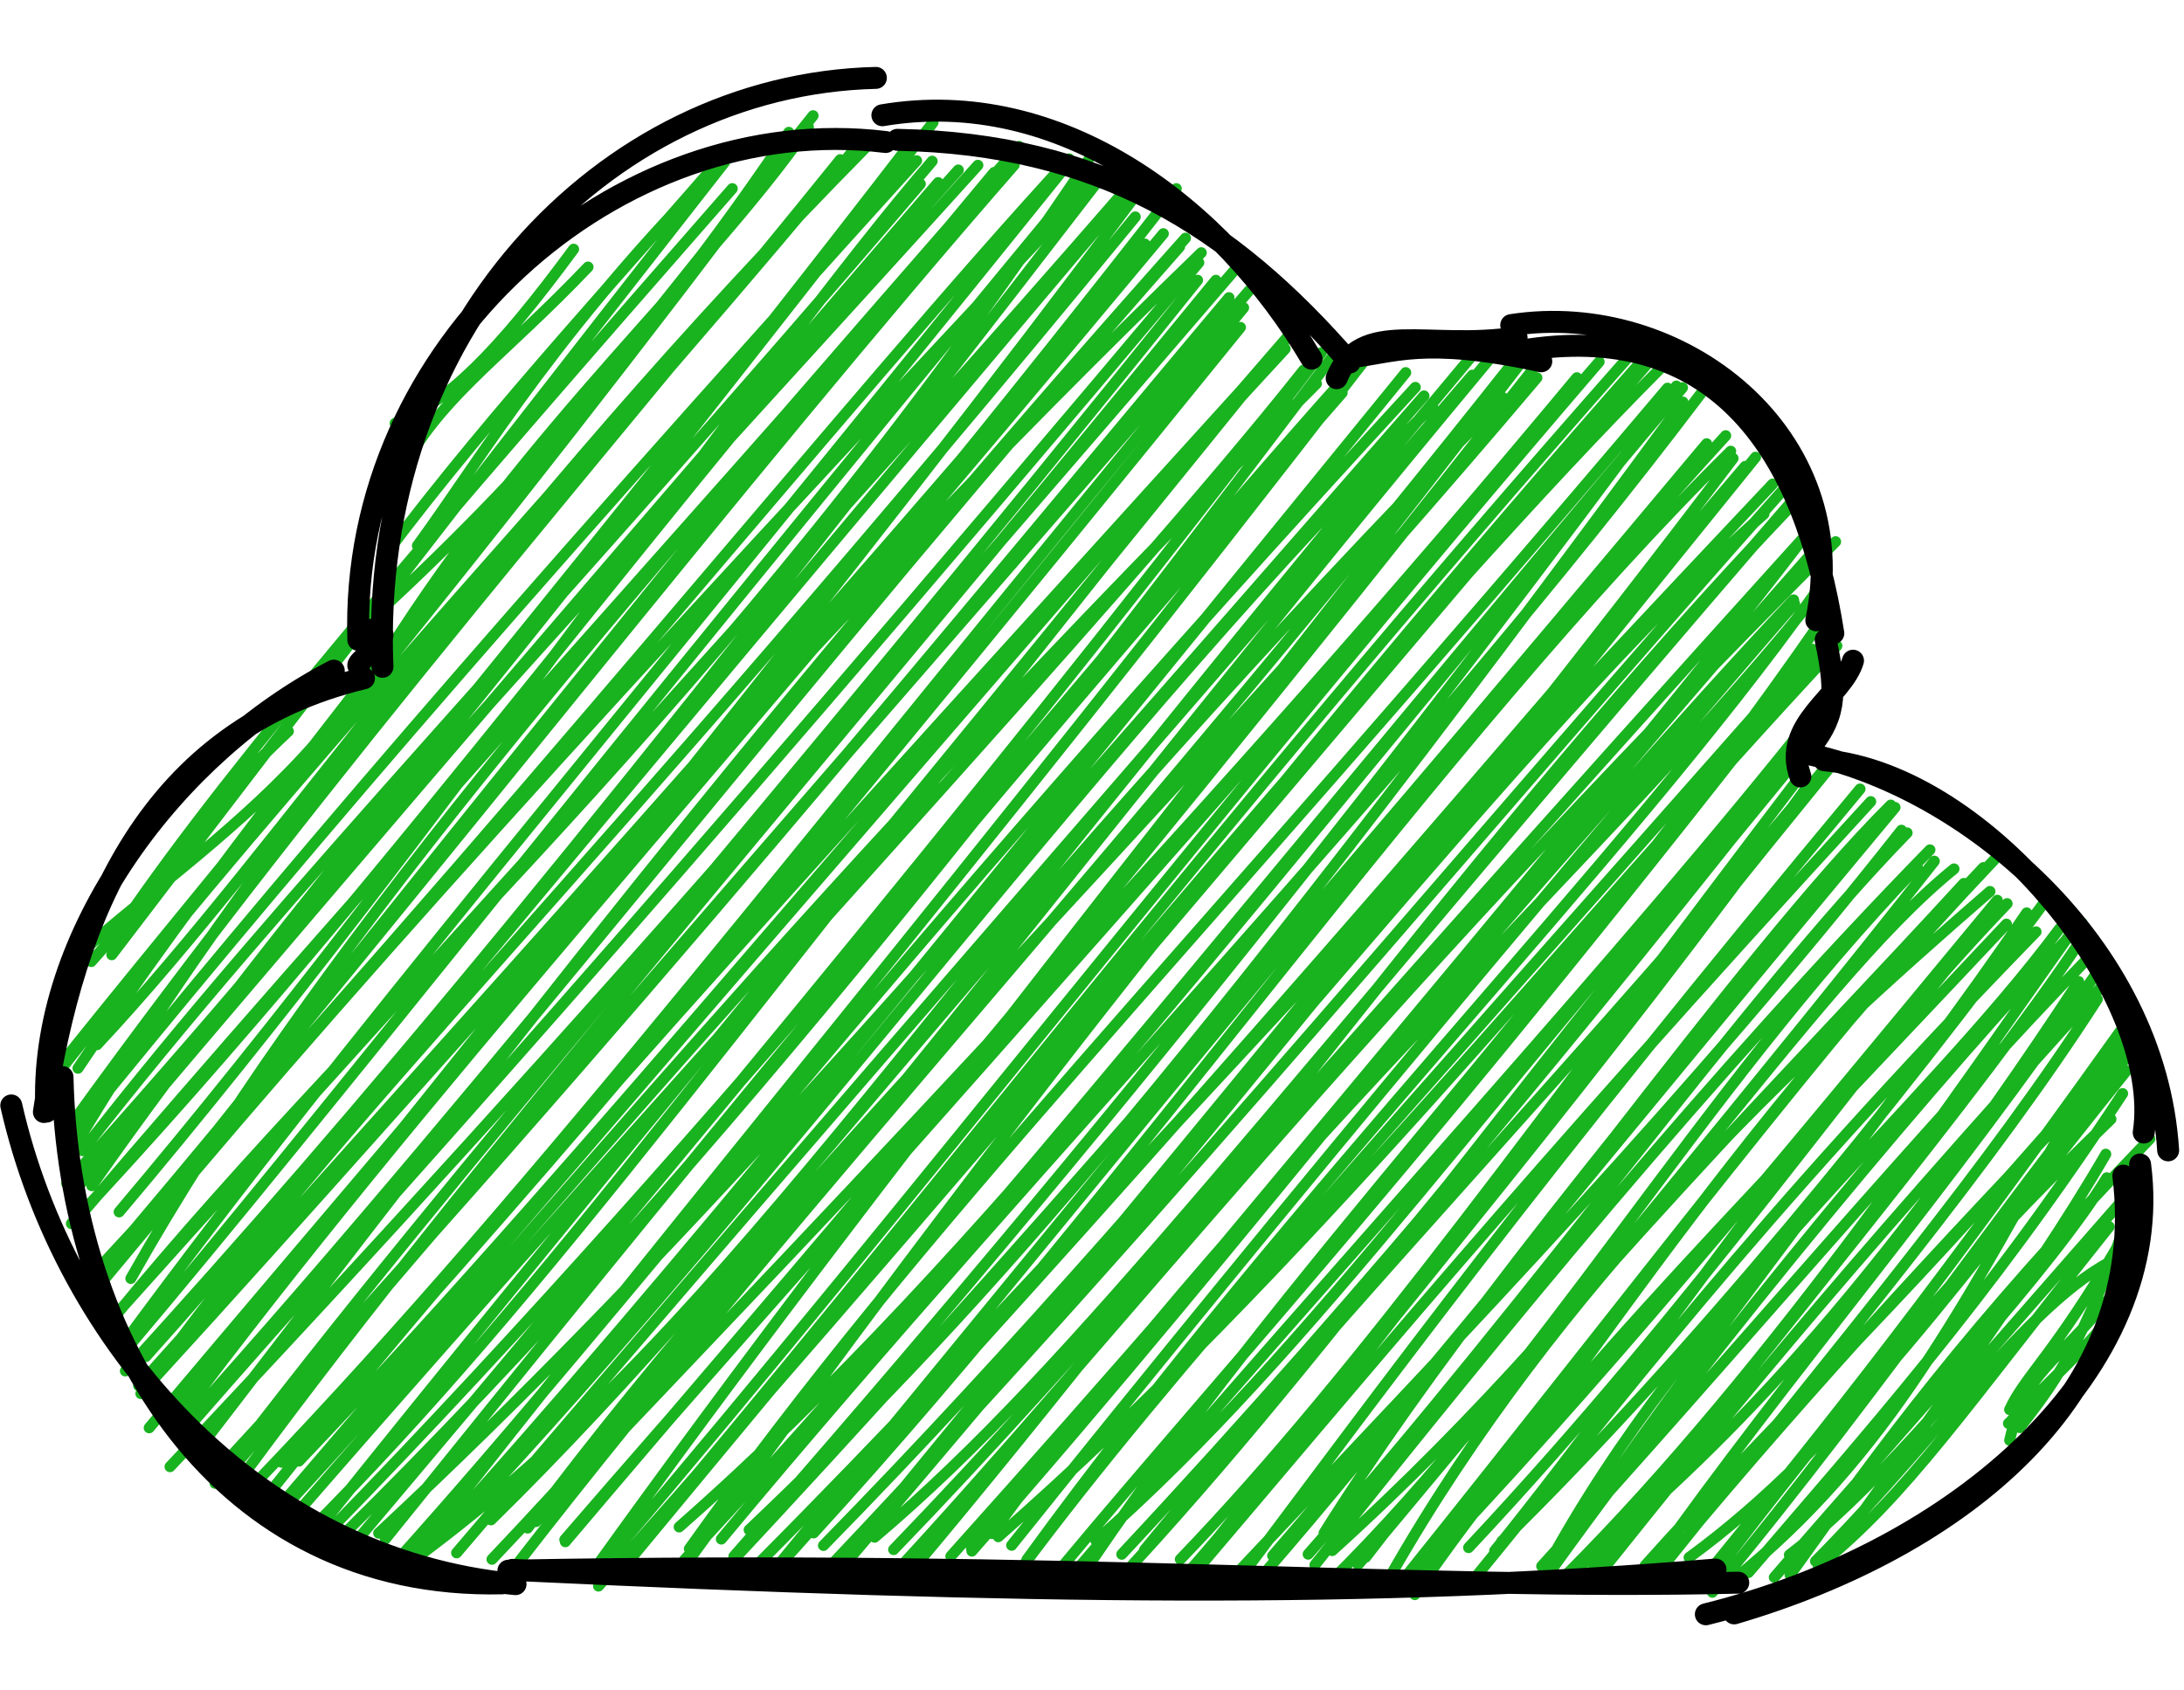
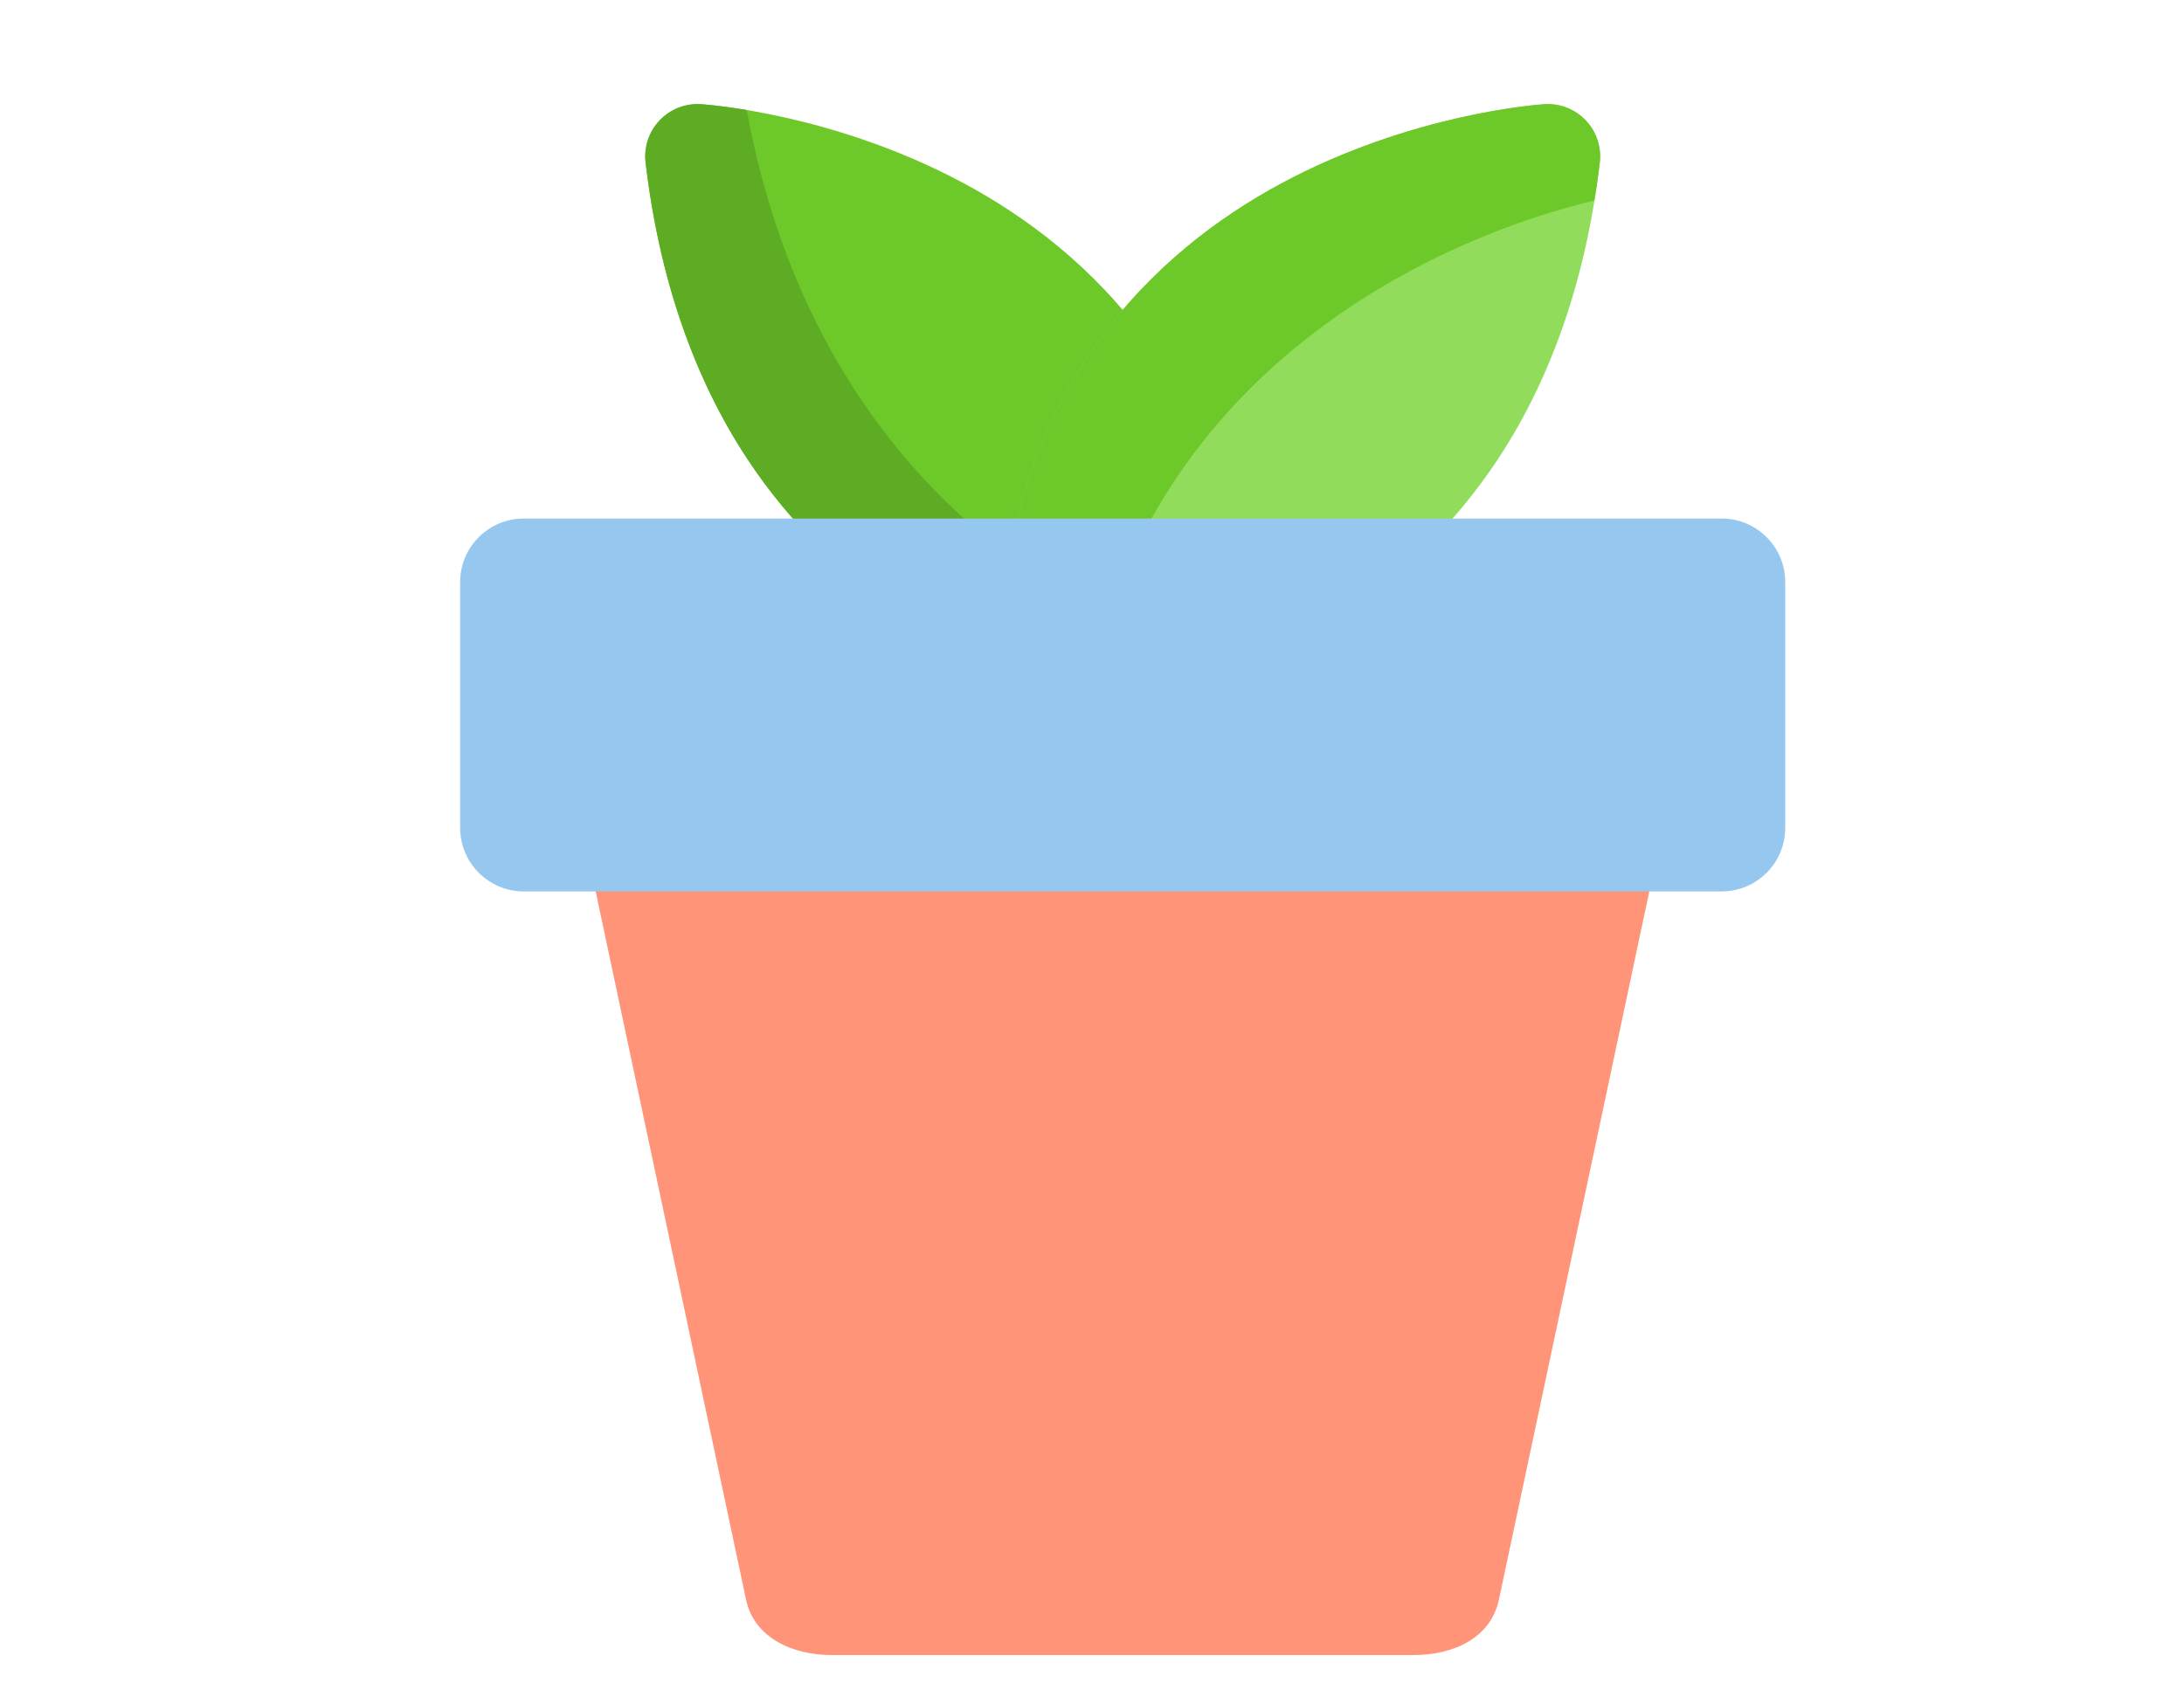
- <svg xmlns="http://www.w3.org/2000/svg" width="199" height="154" viewBox="0 0 199 154" fill="none">
-   <path d="M35.999 38.58C40.74 36.656 45.212 32.289 52.267 22.71M37.206 41.798C40.725 35.739 46.202 32.092 53.581 24.336M38.032 49.739C44.216 41.271 51.198 29.14 67.386 13.228M35.02 50.681C45.142 37.145 58.002 23.459 66.437 13.541M8.194 86.112C13.444 81.412 22.343 75.132 28.863 67.624M8.316 87.636C13.708 81.734 15.485 76.838 26.276 66.643M35.2 59.667C48.517 38.545 63.971 25.369 73.661 11.577M32.596 57.518C48.426 43.245 61.054 28.16 71.872 12.057M8.839 95.215C26.159 76.689 43.926 48.854 79.293 13.028M5.828 97.107C22.192 76.186 41.733 54.363 78.742 12.868M7.52 104.874C25.993 81.078 49.203 57.387 83.859 16.763M6.35 103.74C25.485 80.157 44.87 57.361 83.521 14.644M7.31 107.924C36.992 72.868 60.944 45.115 85.485 16.641M7.251 107.042C34.863 74.132 64.513 42.282 89.103 15.061M10.877 113.684C38.834 80.616 67.318 43.767 92.416 15.03M7.409 110.676C31.622 82.275 57.647 53.895 90.656 16.077M9.423 116.692C30.164 91.624 54.169 65.079 99.795 16.37M9.479 115.056C44.912 76.908 77.919 35.58 97.413 14.474M10.2 120.309C34.769 90.304 65.272 65.283 99.149 14.624M10.652 119.704C44.304 82.127 78.545 44.978 102.917 16.875M12.629 126.294C41.93 93.564 73.579 58.738 104.317 22.238M12.833 127.013C31.088 101.26 52.596 81.775 103.443 19.767M13.821 125.882C42.42 94.63 71.473 59.834 109.46 23.032M16.248 129.387C37.967 100.284 64.495 71.165 106.002 21.296M15.491 133.675C53.101 93.833 86.133 55.228 112.847 24.204M17.032 130.236C36.602 107.789 56.353 86.833 109.233 23.934M22.52 133.976C43.715 105.217 70.817 74.418 110.787 25.542M20.036 135.177C52.286 97.05 84.293 60.643 113.823 26.482M27.235 133.165C55.03 104.012 81.322 70.544 117.099 31.798M24.82 135.73C45.804 109.4 70.277 82.842 116.965 31.317M25.721 137.594C50.355 110.889 71.721 83.231 119.95 34.97M27.072 137.882C63.945 95.408 102.124 54.805 118.784 33.731M30.949 140.206C66.667 104.994 97.832 63.662 121.396 32.535M29.803 139.704C66.094 102.453 98.951 60.783 122.577 34.376M34.501 139.733C60.551 115.452 82.295 90.36 129.75 36.082M35.85 142.595C58.121 117.84 78.219 90.412 128.961 35.304M37.893 142.01C65.257 121.745 80.901 95.938 135.438 30.859M41.604 141.527C76.922 100.089 112.812 59.06 134.156 34.19M48.073 139.27C72.187 106.822 103.915 77.225 140.041 34.426M47.138 142.539C73.614 108.396 104.09 75.86 138.679 32.011M48.853 138.675C78.037 107.93 111.259 73.447 143.68 34.425M51.461 140.323C74.084 114.114 99.068 86.788 145.281 33.477M54.535 144.556C91.351 103.044 130.157 56.109 150.682 32.486M56.916 142.741C94.048 97.849 130.061 54.895 151.22 33.649M61.882 139.168C89.979 114.481 114.581 81.22 153.307 35.333M62.388 142.143C91.275 111.017 116.97 78.149 152.831 35.871M68.26 139.434C87.071 121.524 106.352 100.712 153.34 36.64M65.707 143.376C91.438 115.802 116.407 87.171 155.506 40.439M68.918 142.693C91.925 119.602 116.539 91.757 161.523 44.111M70.657 143.077C90.395 120.879 109.568 100.781 159.017 42.504M75.03 140.855C110.954 104.152 138.287 66.787 160.733 46.84M75.947 142.427C107.449 109.109 134.011 76.671 163.121 43.923M80.334 144.658C102.164 121.232 121.894 94.858 167.259 49.369M81.425 141.229C99.301 122.69 114.866 103.727 164.717 48.581M90.382 139.767C115.768 104.826 147.285 77.135 166.048 53.52M86.635 141.836C115.664 109.503 143.845 75.453 163.431 54.671M90.959 140.058C118.9 115.533 141.5 86.616 167.373 58.858M93.087 142.898C106.661 124.692 124.611 105.172 165.17 59.174M99.852 140.416C119.877 122.801 135.536 99.622 167.11 63.987M98.221 142.95C123.156 113.781 147.974 87.032 165.661 64.677M102.212 141.657C124.992 117.274 145.631 91.911 163.329 69.453M104.283 141.26C122.947 118.463 144.971 95.743 166.334 69.955M107.045 144.703C121.852 127.983 133.385 110.853 167.084 69.512M108.646 143.576C123.493 126.138 138.033 108.376 170.456 73.056M115.96 141.796C129.333 126.277 148.314 102.801 172.67 73.588M112.707 143.393C133.567 121.223 154.198 99.855 173.255 75.665M120.964 144.406C140.697 125.023 154.55 100.017 174.699 79.014M119.812 142.628C136.924 121.085 156.037 97.771 175.852 77.454M126.645 143.704C141.932 116.851 163.61 96.593 181.321 81.245M124.44 141.927C142.458 118.414 164.52 96.3 178.943 80.513M128.917 145.337C141.035 127.653 155.149 113.658 182.823 84.222M128.327 144.251C145.255 126.615 160.935 107.484 181.988 82.045M136.828 140.484C154.075 123.553 172.559 100.88 186.965 81.314M134.477 143.697C147.897 127.349 159.057 112.164 185.52 84.924M141.493 142.906C156.535 121.971 176.99 97.525 189.711 84.122M140.473 142.74C157.76 123.748 176.081 101.88 190.52 87.056M142.766 143.779C154.719 133.772 168.728 121.024 189.401 89.454M146.306 142.744C155.628 131.116 166.076 117.848 192.421 88.894M149.886 142.695C162.535 128.558 174.254 117.942 193.693 94.941M150.122 144.319C162.676 128.999 175.458 115.008 193.775 95.941M153.901 141.953C168.05 131.649 179.302 115.538 193.755 97.594M155.604 144.275C167.252 128.831 178.431 115.38 192.347 102.002M163.106 143.543C171.589 131.677 179.109 121.219 195.889 103.795M161.666 143.758C174.312 129.082 186.79 115.775 191.965 107.343M165.424 142.291C177.389 130.255 186.236 116.566 194.679 113.978M165.677 142.751C173.751 136.286 178.99 128.346 192.185 111.801M183.114 131.27C184.583 124.846 187.18 124.581 192.78 117.618M183.005 129.735C188.557 124.011 192.098 121.112 192.996 118.417M11.296 84.085C21.409 69.259 39.544 48.233 66.723 17.19M10.186 87.016C22.031 71.513 34.433 55.114 66.02 14.789M7.104 97.362C17.636 81.603 30.529 64.884 74.086 10.543M6.148 96.229C22.941 75.3 42.376 52.726 72.838 12.114M6.902 104.337C28.292 68.326 58.373 37.803 78.664 12.582M6.361 102.662C29.871 70.029 57.192 38.584 76.561 14.549M6.074 107.863C31.294 79.789 51.917 53.511 85.019 11.165M8.363 108.068C26.171 82.572 47.7 58.886 83.164 12.818M10.854 110.455C39.936 76.034 69.403 32.671 84.936 14.69M6.502 111.519C36.233 79.753 62.199 43.338 87.319 15.491M11.921 116.52C28.498 87.111 53.554 58.347 92.853 13.343M8.521 117.256C40.868 76.326 72.233 37.697 90.587 15.711M11.573 122.904C30.635 100.339 51.698 72.997 98.996 15.796M11.86 121.643C31.791 94.635 52.795 70.2 96.722 15.653M13.282 123.643C30.02 104.978 47.297 83.187 102.984 17.272M11.423 124.952C32.659 101.607 54.269 75.959 100.891 15.409M13.594 130.131C46.506 91.077 76.318 56.865 107.183 17.191M15.385 129.497C46.382 90.541 78.401 51.492 103.29 18.048M16.362 130.263C46.248 97.063 72.756 61.943 107.485 22.493M18.449 131.617C43.796 98.565 69.67 64.695 108.018 21.703M19.582 134.304C56.256 94.66 88.601 54.961 111.983 27.126M19.592 135.188C42.464 105.065 67.418 77.519 109.12 25.538M25.656 133.269C46.638 110.3 64.997 89.088 113.026 29.837M23.682 134.746C50.002 107.218 72.481 77.47 113.317 28.046M26.034 136.633C45.9 113.426 64.651 91.526 117.308 30.718M28.909 139.462C52.096 110.402 76.377 81.651 116.906 31.441M27.805 139.91C50.15 117.531 65.92 94.536 117.481 30.488M31.2 141.959C62.914 104.377 95.261 65.434 120.407 32.138M37.135 142.595C62.039 110.508 87.618 80.459 124.752 32.32M35.109 140.267C60.83 108.34 86.566 76.689 122.296 35.798M41.036 139.589C71.747 107.015 101.732 65.322 130.539 37.009M39.157 140.919C62.408 115.217 83.593 88.485 128.087 33.957M44.738 138.522C70.585 113.157 90.63 83.424 136.956 36.244M44.827 142.115C73.288 112.11 95.975 80.455 135.61 32.862M54.056 143.176C80.569 106.176 111.881 67.756 139.789 31.498M51.511 140.513C72.318 115.917 94.523 90.934 139.584 33.787M56.143 143.103C84.662 109.619 108.625 77.561 148.437 32.47M55.845 141.612C84.01 108.515 109.277 75.431 145.711 32.975M62.811 141.158C84.612 110.56 106.151 89.541 151.941 35.377M63.017 141.861C89.129 105.772 114.89 72.243 150.349 32.036M65.724 140.271C95.951 103.912 128.545 70.82 154.962 35.895M66.865 141.851C100.68 103.408 129.696 66.501 152.749 35.181M74.132 139.713C103.405 107.716 130.983 67.506 157.698 41.121M71.085 142.438C103.053 103.648 133.512 65.737 157.242 39.706M78.415 140.425C103.933 109.053 129.842 78.857 157.914 41.776M77.197 142.302C95.142 121.296 112.093 101.01 159.964 41.668M79.69 140.104C98.351 124.31 115.165 101.367 163.896 44.966M82.575 143.712C109.764 111.439 133.871 76.891 163.336 45.964M88.555 141.367C114.545 111.77 134.084 85.521 164.738 50.822M88.516 141.122C118.926 104.32 150.867 66.81 164.586 48.693M93.564 142.148C118.27 108.156 147.59 79.017 165.309 54.173M92.178 140.837C118.205 108.316 144.677 76.791 163.517 55.016M97.585 145.092C117.726 114.654 141.427 92.022 166.141 56.317M96.749 142.834C111.883 124.637 130.369 104.862 166.43 58.243M101.268 144.694C122.755 121.68 139.473 96.702 166.56 65.287M104.46 141.064C120.314 122.305 136.743 102.106 165.772 66.712M107.547 142.117C124.249 124.752 140.491 101.614 164.417 70.229M109.574 141.944C128.023 118.489 145.644 97.979 164.703 71.658M115.407 143.153C136.346 119.045 158.608 86.998 172.282 73.374M113.282 143.418C126.157 126.262 139.827 107.514 169.485 71.907M120.643 139.723C129.34 125.85 142.719 108.335 170.472 75.225M119.195 141.649C140.075 117.985 158.974 91.09 173.773 75.905M121.389 141.322C148.614 116.731 164.569 90.12 178.045 79.191M123.751 142.604C142.222 120.457 161.085 97.739 176.25 78.485M126.708 145.03C141.291 132.182 149.655 112.21 181.962 78.094M127.995 143.807C148.23 118.603 167.78 92.674 180.723 79.07M133.813 141.051C155.095 118.324 168.993 97.751 181.968 82.911M136.184 141.345C151.607 122.241 165.431 100.594 182.884 82.354M140.808 143.089C154.08 118.501 175.068 101.543 187.667 84.628M140.62 143.835C155.315 121.952 173.988 99.017 184.667 83.197M142.547 143.695C161.891 124.388 179.545 97.838 188.519 85.285M143.839 144.727C162.481 120.825 180.206 99.728 189.612 85.67M150.41 144.159C168.752 121.197 181.395 106.137 191.101 91.07M150.691 142.495C162.745 125.389 177.157 108.894 191.46 88.072M156.023 145.118C171.524 126.565 186.743 103.98 193.899 96.269M154.496 144.752C164.82 132.035 173.329 121.782 193.172 94.01M157.984 143.955C171.916 132.65 178.637 119.721 190.069 99.059M159.315 143.323C169.814 131.034 180.892 118.768 193.409 99.667M163.04 141.712C170.251 136.22 176.241 128.941 193.954 108.747M166.079 143.011C173.867 131.771 184.934 117.188 191.873 105.19M184.039 130.114C186.76 126.55 189.859 122.943 194.445 109.247M183.108 128.475C184.501 125.426 187.144 123.528 193.171 113.228M40.646 31.759V31.759ZM12.568 76.253V76.253Z" stroke="#19B31F" stroke-linecap="round" />
-   <path d="M32.71 60.737C32.124 60.421 35.588 58.593 33.766 57.801M32.71 60.737V60.737ZM34.396 58.651C30.713 58.416 35.893 55.878 34.659 58.547M32.65 58.316C31.811 31.476 56.267 9.949 80.699 12.943M34.849 60.773C33.575 30.324 54.891 7.692 79.807 7.099M80.4 10.504C96.611 7.761 111.316 18.834 119.504 32.691M81.769 12.743C100.227 13.108 112.104 20.482 122.98 33.041M121.793 34.47C124.008 28.976 130.132 32 138.187 30.761M123.055 32.547C126.905 32.174 129.565 30.584 140.438 32.928M137.7 29.629C153.092 27.238 169.051 39.669 165.496 56.536M139.395 31.838C156.658 29.369 164.477 41.319 167.046 57.715M166.35 58.316C167.457 63.57 167.186 65.463 164.564 68.585M168.841 60.215C167.867 63.495 162.304 66.013 164.045 70.765M164.44 68.656C179.068 71.626 196.366 85.98 197.556 104.844M166.205 69.285C181.141 70.646 197.186 90.954 195.33 103.219M195 106.129C197.429 124.674 178.574 141.401 155.432 147.126M193.474 107.148C195.942 127.172 178.613 141.002 158.013 147.044M158.386 144.244C128.471 144.953 98.506 142.178 46.322 143.152M156.313 143.047C125.14 145.658 94.058 145.301 46.688 143.077M46.975 144.379C23.305 142.163 5.979 122.495 1.027 100.75M45.743 144.306C20.04 144.896 6.245 122.363 5.696 98.166M4 101.348C6.713 83.133 13.598 66.54 33.164 61.818M4.227 101.316C3.413 85.178 15.995 68.568 30.413 61.123" stroke="black" stroke-width="2" stroke-linecap="round" />
+ <svg xmlns="http://www.w3.org/2000/svg" width="199" height="154" viewBox="0 0 199 154" fill="none" version="1.1" id="svg6">
+   <defs id="defs10" />
+   <g id="g916" transform="matrix(0.2760856,0,0,0.2760856,6.702585,5.795063)">
+     <path id="path822" d="m 168.565,255.614 53.365,251.394 c 2.722,12.821 15.539,18.362 28.261,18.362 h 191.978 c 13.211,0 25.539,-5.542 28.261,-18.363 l 53.365,-251.394 h -355.23 z" style="fill:#ff9478" />
+     <path id="path830" d="m 294.039,39.637 c -43.096,-23.224 -85.232,-26.12 -87.003,-26.233 -5.113,-0.32 -10.106,1.641 -13.63,5.362 -3.523,3.72 -5.213,8.812 -4.613,13.901 4.463,37.839 15.721,70.701 33.461,97.674 14.684,22.327 33.77,40.627 56.726,54.392 44.228,26.519 87.157,26.825 88.964,26.825 2.58,0 8.625,0 13.773,-5.152 3.375,-3.377 5.203,-8.001 5.046,-12.773 -2.853,-87.521 -51.998,-132.052 -92.724,-153.996 z" style="fill:#6dc82a" />
+     <g id="g836" transform="translate(90.24928,13.37026)">
+       <path id="path832" d="m 291.468,193.035 c 2.274,-2.275 3.824,-5.121 4.559,-8.191 -53.61,-10.671 -141.428,-59.492 -164.12,-182.895 -8.879,-1.487 -14.498,-1.875 -15.12,-1.915 -5.113,-0.32 -10.106,1.641 -13.63,5.361 -3.523,3.72 -5.213,8.812 -4.613,13.901 4.463,37.839 15.721,70.701 33.461,97.674 14.684,22.327 33.77,40.627 56.726,54.392 44.228,26.519 87.157,26.825 88.964,26.825 2.58,10e-4 8.624,10e-4 13.773,-5.152 z" style="fill:#5eac24" />
+     </g>
+     <path id="path838" d="m 499.093,18.765 c -3.524,-3.719 -8.506,-5.68 -13.63,-5.361 -1.773,0.112 -43.906,3.009 -87.003,26.232 -40.726,21.945 -89.87,66.476 -92.724,153.997 -0.156,4.772 1.67,9.396 5.046,12.773 5.148,5.151 11.192,5.152 13.772,5.152 0.001,0 0.001,0 0.001,0 1.826,0 44.742,-0.309 88.964,-26.825 22.956,-13.765 42.042,-32.065 56.727,-54.392 17.741,-26.973 28.998,-59.835 33.461,-97.674 0.599,-5.089 -1.09,-10.182 -4.614,-13.902 z" style="fill:#91dc5a" />
+     <path id="path840" d="m 485.463,13.404 c -1.773,0.112 -43.906,3.009 -87.003,26.232 -40.726,21.945 -89.87,66.476 -92.724,153.996 -0.156,4.772 1.67,9.396 5.046,12.773 5.148,5.151 11.192,5.152 13.772,5.152 0,0 0.001,0 0.002,0 0.483,0 3.846,-0.022 9.348,-0.545 21.488,-112.301 118.481,-154.012 168.032,-165.819 0.67,-4.116 1.27,-8.285 1.77,-12.526 0.6,-5.089 -1.09,-10.18 -4.613,-13.901 -3.523,-3.721 -8.505,-5.68 -13.63,-5.362 z" style="fill:#6dc82a" />
+     <path id="path842" d="m 543.986,273.279 h -395.473 c -11.506,0 -20.919,-9.414 -20.919,-20.919 v -81.254 c 0,-11.506 9.414,-20.919 20.919,-20.919 h 395.473 c 11.506,0 20.919,9.414 20.919,20.919 v 81.254 c 0,11.505 -9.414,20.919 -20.919,20.919 z" style="fill:#96c8ef" />
+     <g id="g850">
+ </g>
+     <g id="g852">
+ </g>
+     <g id="g854">
+ </g>
+     <g id="g856">
+ </g>
+     <g id="g858">
+ </g>
+     <g id="g860">
+ </g>
+     <g id="g862">
+ </g>
+     <g id="g864">
+ </g>
+     <g id="g866">
+ </g>
+     <g id="g868">
+ </g>
+     <g id="g870">
+ </g>
+     <g id="g872">
+ </g>
+     <g id="g874">
+ </g>
+     <g id="g876">
+ </g>
+     <g id="g878">
+ </g>
+   </g>
</svg>
